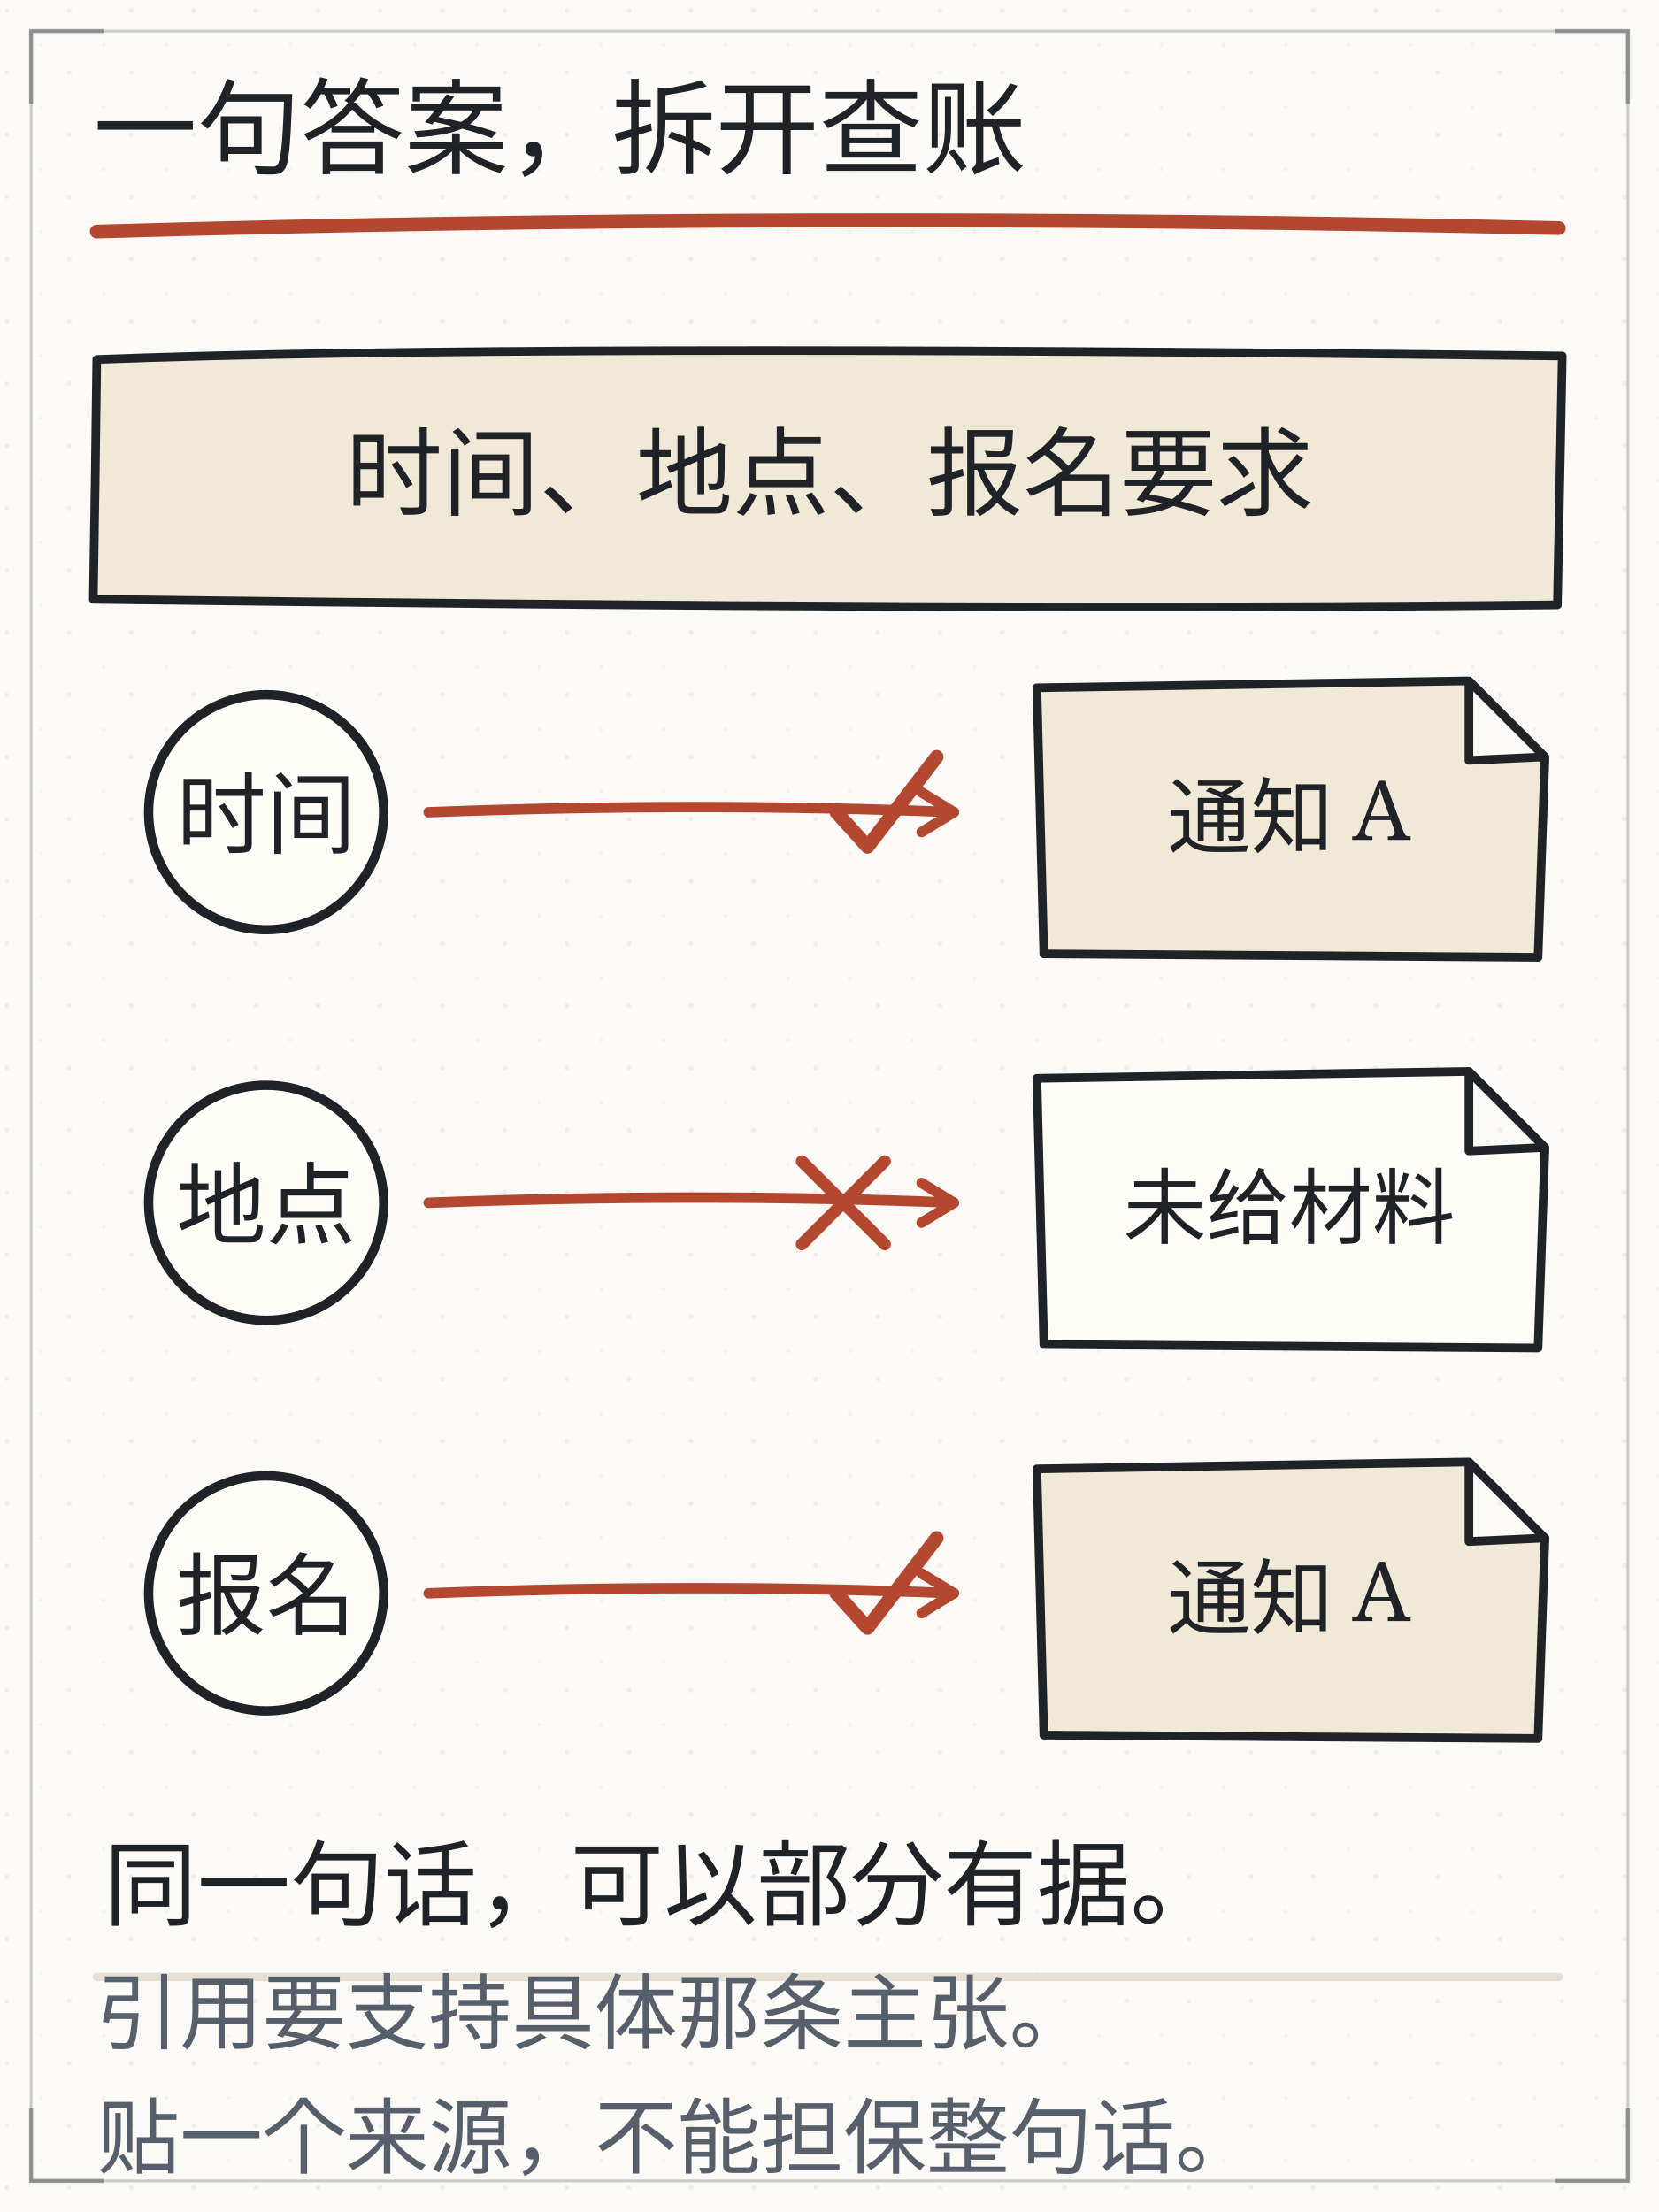
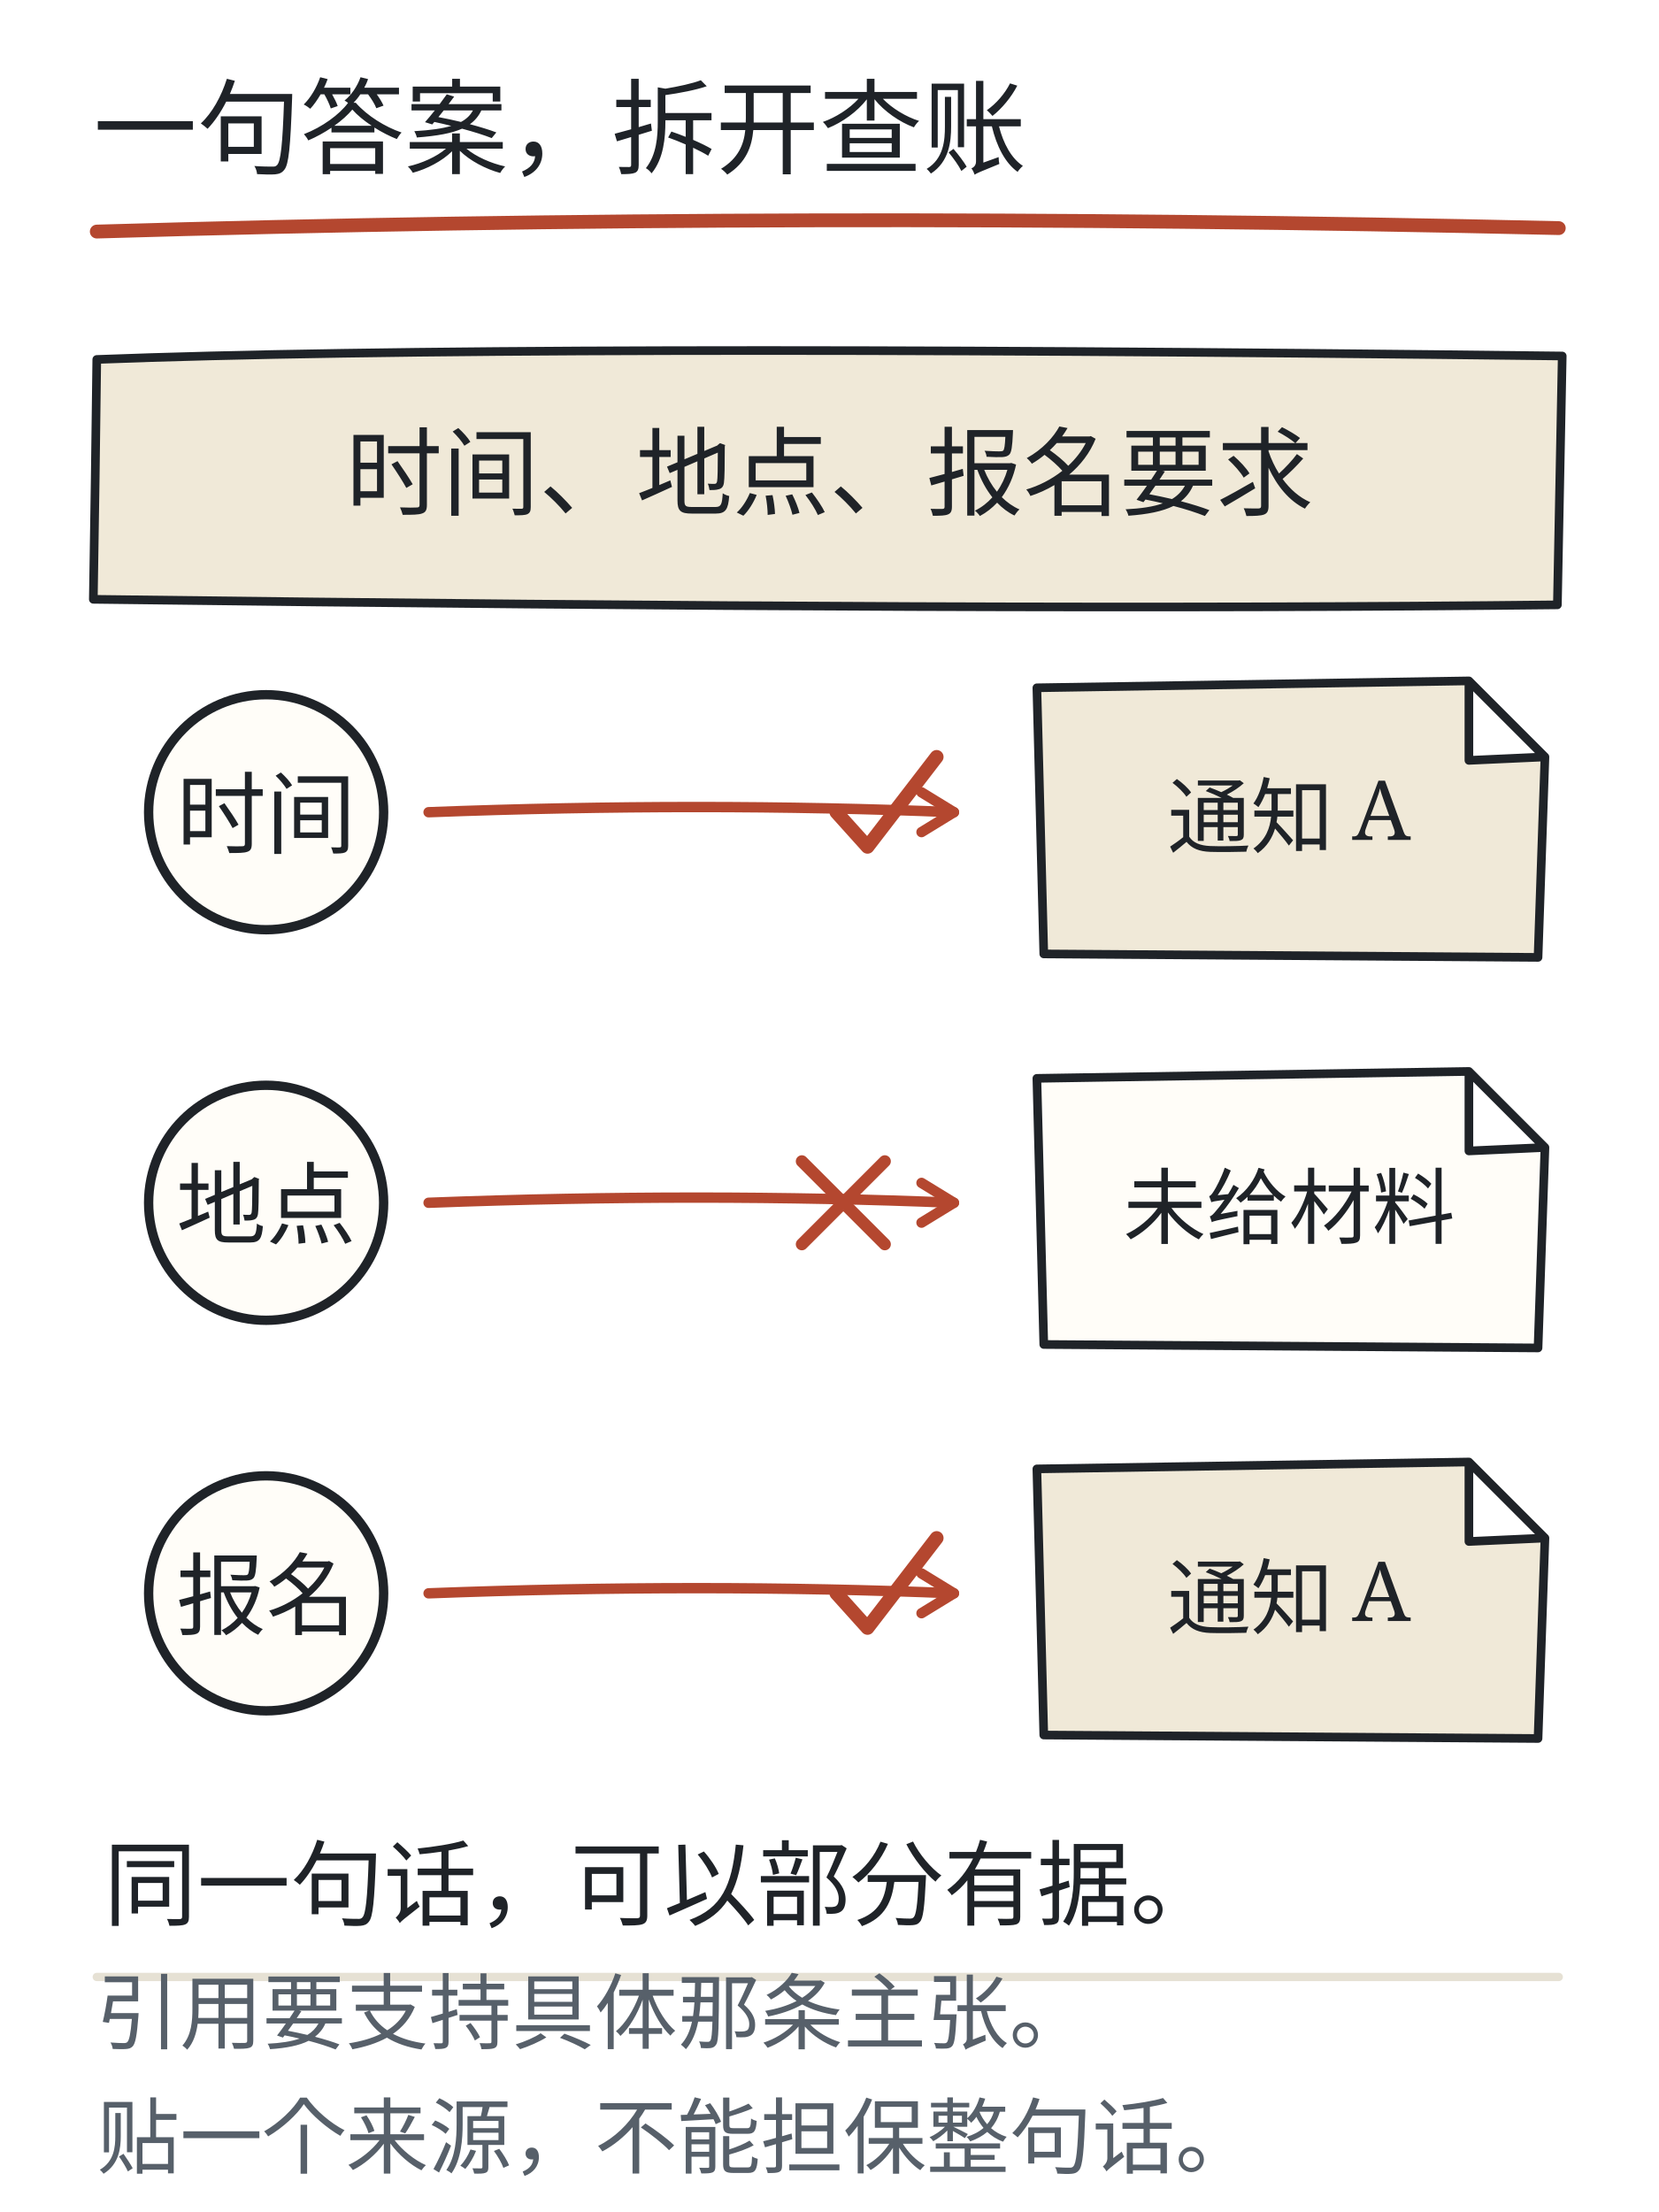
<svg xmlns="http://www.w3.org/2000/svg" width="480" height="640" viewBox="0 0 480 640" role="img" aria-labelledby="title desc">
-   <defs>
-     <pattern id="figure-grain" width="18" height="18" patternUnits="userSpaceOnUse">
-       <circle cx="2" cy="3" r=".7" fill="#1f2328" opacity=".16" />
-       <circle cx="12" cy="13" r=".55" fill="#1f2328" opacity=".11" />
-     </pattern>
-   </defs>
-   <rect width="480" height="640" fill="#fbfaf6" />
-   <rect width="480" height="640" fill="url(#figure-grain)" opacity=".34" />
-   <rect x="9" y="9" width="462" height="622" fill="none" stroke="#1f2328" stroke-width=".8" opacity=".22" />
-   <path d="M9 30 V9 H30 M450 9 H471 V30 M9 610 V631 H30 M450 631 H471 V610" fill="none" stroke="#1f2328" stroke-width="1.2" opacity=".38" />
  <g font-family="'Noto Serif SC','Source Han Serif SC','Songti SC','SimSun',serif">
    <text x="27" y="48" font-size="30" fill="#1f2328" text-anchor="start">一句答案，拆开查账</text>
    <path d="M28 67 Q232 61 451 66" stroke="#B4472F" stroke-width="4" fill="none" stroke-linecap="round" stroke-linejoin="round" />
    <path d="M28 104 Q147.6 99.4 452 103 L450.6 175 Q290.4 176.8 27 173.4 Q27.6 138 28 104Z" stroke="#1f2328" stroke-width="2.5" fill="#f0e9d8" stroke-linecap="round" stroke-linejoin="round" />
    <text x="240" y="147" font-size="28" fill="#1f2328" text-anchor="middle">时间、地点、报名要求</text>
    <circle cx="77" cy="235" r="34" fill="#fffdf8" stroke="#1f2328" stroke-width="2.7" />
    <text x="77" y="245" font-size="26" fill="#1f2328" text-anchor="middle">时间</text>
    <path d="M124 235 Q203 232 276 235" stroke="#B4472F" stroke-width="3" fill="none" stroke-linecap="round" stroke-linejoin="round" />
    <path d="M266.622 240.75 L276 235 L266.622 229.25" stroke="#B4472F" stroke-width="3" fill="none" stroke-linecap="round" stroke-linejoin="round" />
    <path d="M300 199 L425 197 L447 219 L445 277 L302 276Z M425 197 L425 220 L447 219" stroke="#1f2328" stroke-width="2.5" fill="#f0e9d8" stroke-linecap="round" stroke-linejoin="round" />
    <text x="373" y="245" font-size="24" fill="#1f2328" text-anchor="middle">通知 A</text>
    <path d="M242 235 l9 10 l20 -26" stroke="#B4472F" stroke-width="4" fill="none" stroke-linecap="round" stroke-linejoin="round" />
    <circle cx="77" cy="348" r="34" fill="#fffdf8" stroke="#1f2328" stroke-width="2.7" />
    <text x="77" y="358" font-size="26" fill="#1f2328" text-anchor="middle">地点</text>
    <path d="M124 348 Q203 345 276 348" stroke="#B4472F" stroke-width="3" fill="none" stroke-linecap="round" stroke-linejoin="round" />
    <path d="M266.622 353.75 L276 348 L266.622 342.25" stroke="#B4472F" stroke-width="3" fill="none" stroke-linecap="round" stroke-linejoin="round" />
    <path d="M300 312 L425 310 L447 332 L445 390 L302 389Z M425 310 L425 333 L447 332" stroke="#1f2328" stroke-width="2.5" fill="#fffdf8" stroke-linecap="round" stroke-linejoin="round" />
    <text x="373" y="358" font-size="24" fill="#1f2328" text-anchor="middle">未给材料</text>
    <path d="M232 336 l24 24 M232 360 l24 -24" stroke="#B4472F" stroke-width="3.5" fill="none" stroke-linecap="round" stroke-linejoin="round" />
    <circle cx="77" cy="461" r="34" fill="#fffdf8" stroke="#1f2328" stroke-width="2.7" />
    <text x="77" y="471" font-size="26" fill="#1f2328" text-anchor="middle">报名</text>
    <path d="M124 461 Q203 458 276 461" stroke="#B4472F" stroke-width="3" fill="none" stroke-linecap="round" stroke-linejoin="round" />
    <path d="M266.622 466.75 L276 461 L266.622 455.25" stroke="#B4472F" stroke-width="3" fill="none" stroke-linecap="round" stroke-linejoin="round" />
    <path d="M300 425 L425 423 L447 445 L445 503 L302 502Z M425 423 L425 446 L447 445" stroke="#1f2328" stroke-width="2.5" fill="#f0e9d8" stroke-linecap="round" stroke-linejoin="round" />
    <text x="373" y="471" font-size="24" fill="#1f2328" text-anchor="middle">通知 A</text>
    <path d="M242 461 l9 10 l20 -26" stroke="#B4472F" stroke-width="4" fill="none" stroke-linecap="round" stroke-linejoin="round" />
    <text x="30" y="555" font-size="27" fill="#1f2328" text-anchor="start">同一句话，可以部分有据。</text>
    <path d="M28 572 L451 572" stroke="#e6e1d4" stroke-width="2.4" fill="none" stroke-linecap="round" stroke-linejoin="round" />
    <text x="28" y="591" font-size="24" fill="#57606a" text-anchor="start">引用要支持具体那条主张。</text>
    <text x="28" y="627" font-size="24" fill="#57606a" text-anchor="start">贴一个来源，不能担保整句话。</text>
  </g>
</svg>
